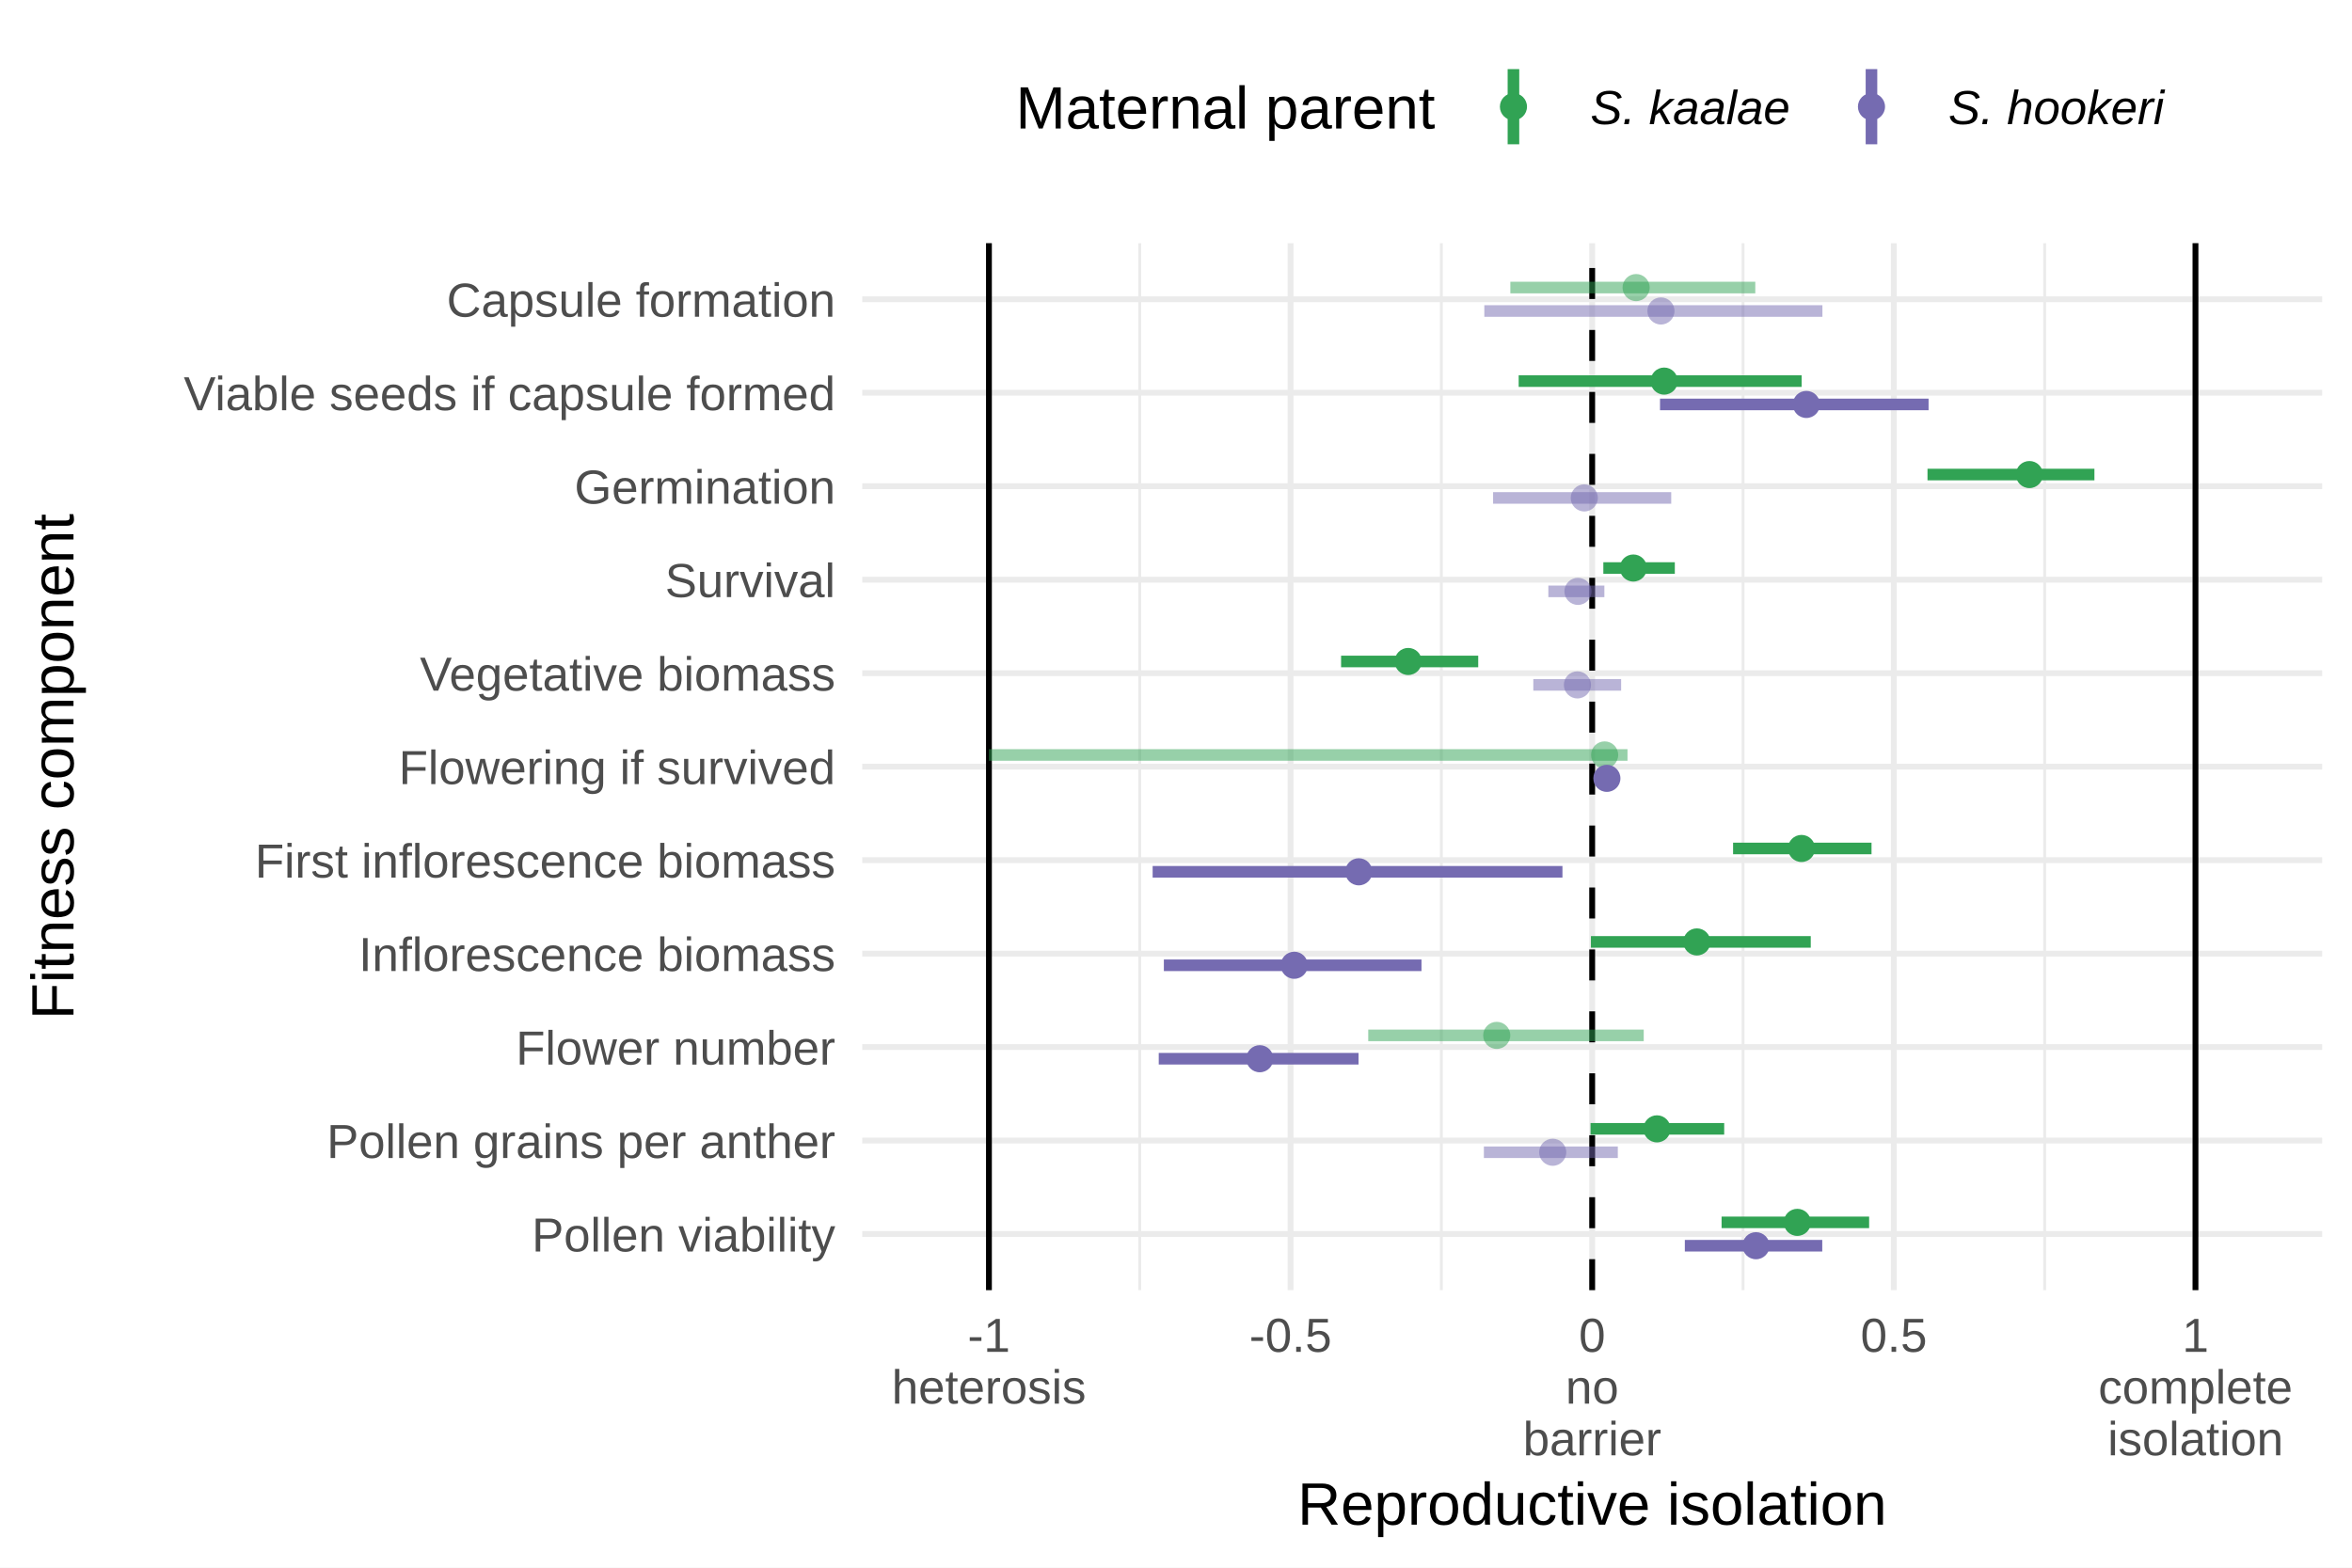
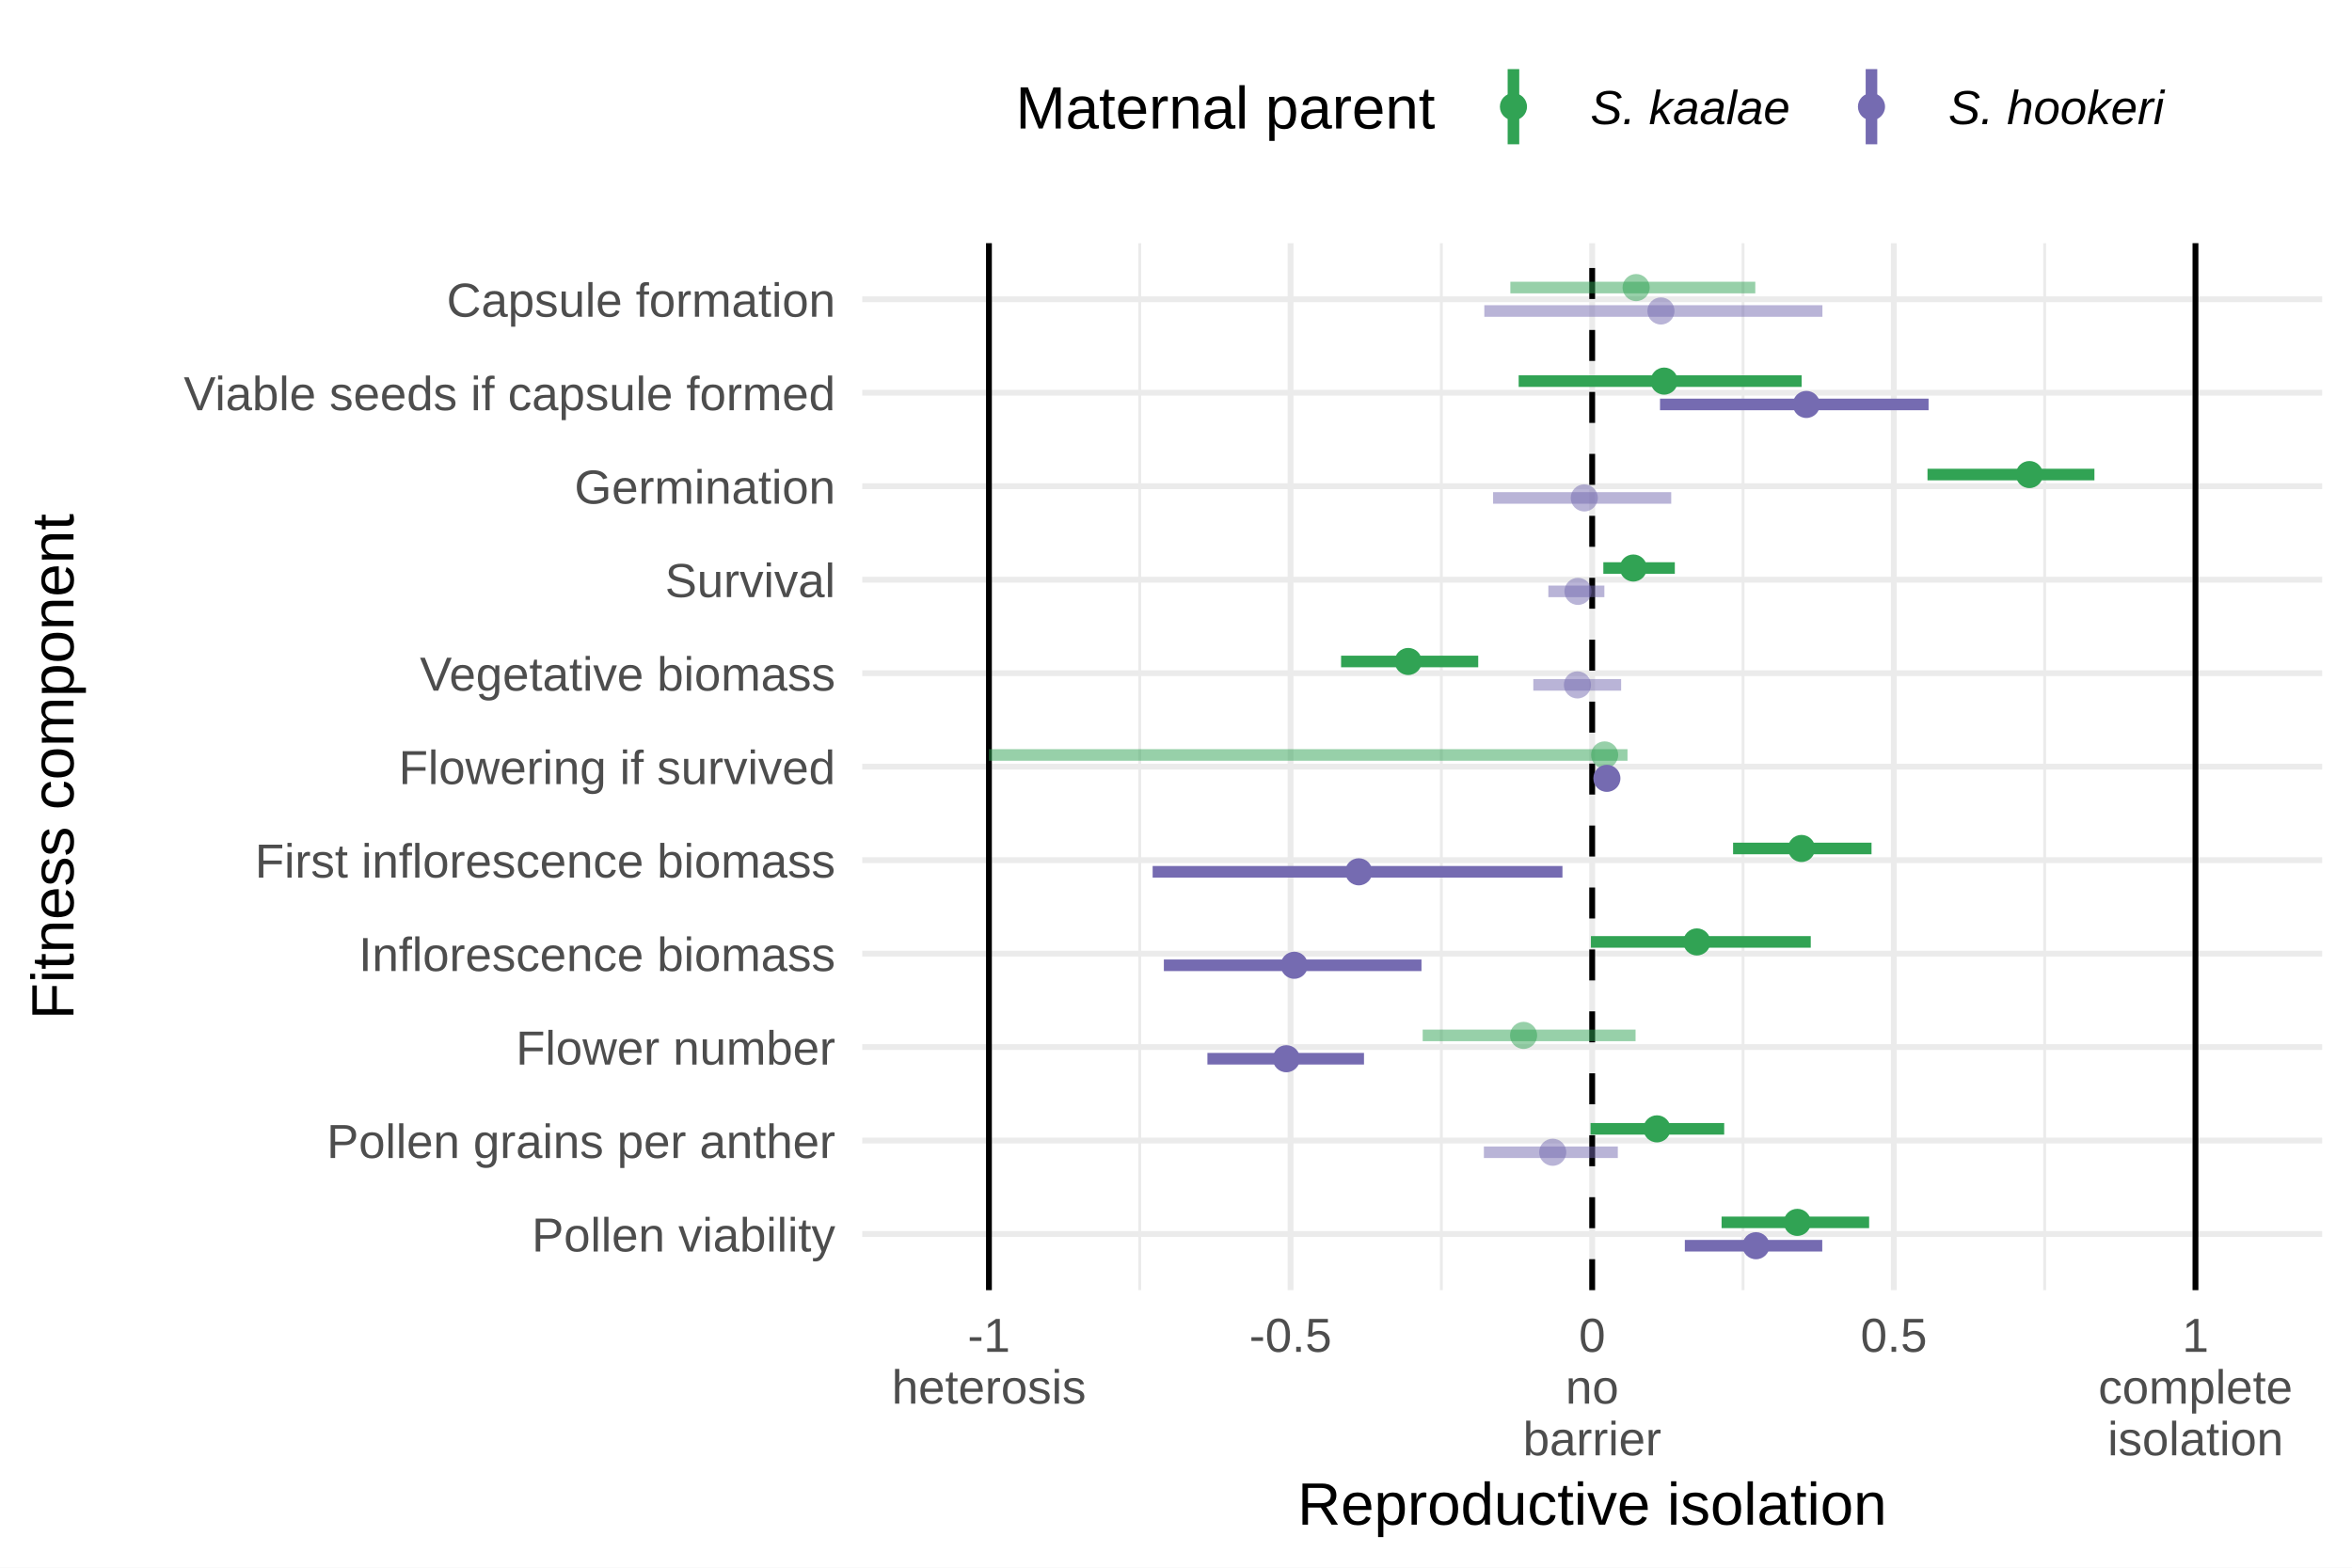
<svg xmlns="http://www.w3.org/2000/svg" class="svglite" width="432.00pt" height="288.00pt" viewBox="0 0 432.00 288.00">
  <defs>
    <style type="text/css">
    .svglite line, .svglite polyline, .svglite polygon, .svglite path, .svglite rect, .svglite circle {
      fill: none;
      stroke: #000000;
      stroke-linecap: round;
      stroke-linejoin: round;
      stroke-miterlimit: 10.00;
    }
  </style>
  </defs>
  <rect width="100%" height="100%" style="stroke: none; fill: #FFFFFF;" />
  <defs>
    <clipPath id="cpMC4wMHw0MzIuMDB8MC4wMHwyODguMDA=">
      <rect x="0.00" y="0.00" width="432.00" height="288.00" />
    </clipPath>
  </defs>
  <g clip-path="url(#cpMC4wMHw0MzIuMDB8MC4wMHwyODguMDA=)">
</g>
  <defs>
    <clipPath id="cpMTU4LjM3fDQyNi41Mnw0NC42OHwyMzcuMDE=">
      <rect x="158.37" y="44.68" width="268.15" height="192.33" />
    </clipPath>
  </defs>
  <g clip-path="url(#cpMTU4LjM3fDQyNi41Mnw0NC42OHwyMzcuMDE=)">
    <polyline points="209.34,237.01 209.34,44.68 " style="stroke-width: 0.53; stroke: #EBEBEB; stroke-linecap: butt;" />
    <polyline points="264.74,237.01 264.74,44.68 " style="stroke-width: 0.53; stroke: #EBEBEB; stroke-linecap: butt;" />
    <polyline points="320.15,237.01 320.15,44.68 " style="stroke-width: 0.53; stroke: #EBEBEB; stroke-linecap: butt;" />
    <polyline points="375.55,237.01 375.55,44.68 " style="stroke-width: 0.53; stroke: #EBEBEB; stroke-linecap: butt;" />
    <polyline points="158.37,226.70 426.52,226.70 " style="stroke-width: 1.07; stroke: #EBEBEB; stroke-linecap: butt;" />
    <polyline points="158.37,209.53 426.52,209.53 " style="stroke-width: 1.07; stroke: #EBEBEB; stroke-linecap: butt;" />
    <polyline points="158.37,192.36 426.52,192.36 " style="stroke-width: 1.07; stroke: #EBEBEB; stroke-linecap: butt;" />
    <polyline points="158.37,175.19 426.52,175.19 " style="stroke-width: 1.07; stroke: #EBEBEB; stroke-linecap: butt;" />
    <polyline points="158.37,158.01 426.52,158.01 " style="stroke-width: 1.07; stroke: #EBEBEB; stroke-linecap: butt;" />
    <polyline points="158.37,140.84 426.52,140.84 " style="stroke-width: 1.07; stroke: #EBEBEB; stroke-linecap: butt;" />
    <polyline points="158.37,123.67 426.52,123.67 " style="stroke-width: 1.07; stroke: #EBEBEB; stroke-linecap: butt;" />
    <polyline points="158.37,106.50 426.52,106.50 " style="stroke-width: 1.07; stroke: #EBEBEB; stroke-linecap: butt;" />
    <polyline points="158.37,89.32 426.52,89.32 " style="stroke-width: 1.07; stroke: #EBEBEB; stroke-linecap: butt;" />
    <polyline points="158.37,72.15 426.52,72.15 " style="stroke-width: 1.07; stroke: #EBEBEB; stroke-linecap: butt;" />
    <polyline points="158.37,54.98 426.52,54.98 " style="stroke-width: 1.07; stroke: #EBEBEB; stroke-linecap: butt;" />
    <polyline points="181.64,237.01 181.64,44.68 " style="stroke-width: 1.07; stroke: #EBEBEB; stroke-linecap: butt;" />
    <polyline points="237.04,237.01 237.04,44.68 " style="stroke-width: 1.07; stroke: #EBEBEB; stroke-linecap: butt;" />
    <polyline points="292.44,237.01 292.44,44.68 " style="stroke-width: 1.07; stroke: #EBEBEB; stroke-linecap: butt;" />
    <polyline points="347.85,237.01 347.85,44.68 " style="stroke-width: 1.07; stroke: #EBEBEB; stroke-linecap: butt;" />
    <polyline points="403.25,237.01 403.25,44.68 " style="stroke-width: 1.07; stroke: #EBEBEB; stroke-linecap: butt;" />
    <line x1="292.44" y1="237.01" x2="292.44" y2="44.68" style="stroke-width: 1.07; stroke-dasharray: 5.69,5.69; stroke-linecap: butt;" />
    <line x1="181.64" y1="237.01" x2="181.64" y2="44.68" style="stroke-width: 1.07; stroke-linecap: butt;" />
    <line x1="403.25" y1="237.01" x2="403.25" y2="44.68" style="stroke-width: 1.07; stroke-linecap: butt;" />
    <line x1="277.41" y1="52.83" x2="322.40" y2="52.83" style="stroke-width: 2.13; stroke: #31A354; stroke-opacity: 0.50; stroke-linecap: butt;" />
    <line x1="272.63" y1="57.13" x2="334.73" y2="57.13" style="stroke-width: 2.13; stroke: #756BB1; stroke-opacity: 0.50; stroke-linecap: butt;" />
    <line x1="278.94" y1="70.01" x2="330.91" y2="70.01" style="stroke-width: 2.13; stroke: #31A354; stroke-linecap: butt;" />
    <line x1="304.90" y1="74.30" x2="354.23" y2="74.30" style="stroke-width: 2.13; stroke: #756BB1; stroke-linecap: butt;" />
    <line x1="354.03" y1="87.18" x2="384.69" y2="87.18" style="stroke-width: 2.13; stroke: #31A354; stroke-linecap: butt;" />
    <line x1="274.24" y1="91.47" x2="306.96" y2="91.47" style="stroke-width: 2.13; stroke: #756BB1; stroke-opacity: 0.50; stroke-linecap: butt;" />
    <line x1="294.49" y1="104.35" x2="307.62" y2="104.35" style="stroke-width: 2.13; stroke: #31A354; stroke-linecap: butt;" />
    <line x1="284.39" y1="108.64" x2="294.68" y2="108.64" style="stroke-width: 2.13; stroke: #756BB1; stroke-opacity: 0.50; stroke-linecap: butt;" />
    <line x1="246.32" y1="121.52" x2="271.51" y2="121.52" style="stroke-width: 2.13; stroke: #31A354; stroke-linecap: butt;" />
    <line x1="281.63" y1="125.82" x2="297.76" y2="125.82" style="stroke-width: 2.13; stroke: #756BB1; stroke-opacity: 0.50; stroke-linecap: butt;" />
    <line x1="181.64" y1="138.69" x2="298.93" y2="138.69" style="stroke-width: 2.13; stroke: #31A354; stroke-opacity: 0.50; stroke-linecap: butt;" />
    <line x1="292.87" y1="142.99" x2="297.39" y2="142.99" style="stroke-width: 2.13; stroke: #756BB1; stroke-linecap: butt;" />
    <line x1="318.32" y1="155.87" x2="343.75" y2="155.87" style="stroke-width: 2.13; stroke: #31A354; stroke-linecap: butt;" />
    <line x1="211.71" y1="160.16" x2="286.98" y2="160.16" style="stroke-width: 2.13; stroke: #756BB1; stroke-linecap: butt;" />
    <line x1="292.21" y1="173.04" x2="332.59" y2="173.04" style="stroke-width: 2.13; stroke: #31A354; stroke-linecap: butt;" />
    <line x1="213.77" y1="177.33" x2="261.09" y2="177.33" style="stroke-width: 2.13; stroke: #756BB1; stroke-linecap: butt;" />
-     <line x1="251.31" y1="190.21" x2="301.91" y2="190.21" style="stroke-width: 2.13; stroke: #31A354; stroke-opacity: 0.50; stroke-linecap: butt;" />
-     <line x1="212.83" y1="194.50" x2="249.53" y2="194.50" style="stroke-width: 2.13; stroke: #756BB1; stroke-linecap: butt;" />
+     <line x1="261.31" y1="190.21" x2="300.41" y2="190.21" style="stroke-width: 2.13; stroke: #31A354; stroke-opacity: 0.50; stroke-linecap: butt;" />
+     <line x1="221.77" y1="194.50" x2="250.53" y2="194.50" style="stroke-width: 2.13; stroke: #756BB1; stroke-linecap: butt;" />
    <line x1="292.14" y1="207.38" x2="316.69" y2="207.38" style="stroke-width: 2.13; stroke: #31A354; stroke-linecap: butt;" />
    <line x1="272.55" y1="211.68" x2="297.15" y2="211.68" style="stroke-width: 2.13; stroke: #756BB1; stroke-opacity: 0.50; stroke-linecap: butt;" />
    <line x1="316.21" y1="224.56" x2="343.31" y2="224.56" style="stroke-width: 2.13; stroke: #31A354; stroke-linecap: butt;" />
    <line x1="309.46" y1="228.85" x2="334.70" y2="228.85" style="stroke-width: 2.13; stroke: #756BB1; stroke-linecap: butt;" />
    <circle cx="300.51" cy="52.83" r="2.49" style="stroke-width: 0.71; stroke: none; fill: #31A354; fill-opacity: 0.50;" />
    <circle cx="305.07" cy="57.13" r="2.49" style="stroke-width: 0.71; stroke: none; fill: #756BB1; fill-opacity: 0.50;" />
    <circle cx="305.66" cy="70.01" r="2.49" style="stroke-width: 0.71; stroke: none; fill: #31A354;" />
    <circle cx="331.78" cy="74.30" r="2.49" style="stroke-width: 0.71; stroke: none; fill: #756BB1;" />
    <circle cx="372.75" cy="87.18" r="2.49" style="stroke-width: 0.71; stroke: none; fill: #31A354;" />
    <circle cx="290.99" cy="91.47" r="2.49" style="stroke-width: 0.71; stroke: none; fill: #756BB1; fill-opacity: 0.50;" />
    <circle cx="300.00" cy="104.35" r="2.49" style="stroke-width: 0.71; stroke: none; fill: #31A354;" />
    <circle cx="289.83" cy="108.64" r="2.49" style="stroke-width: 0.71; stroke: none; fill: #756BB1; fill-opacity: 0.50;" />
    <circle cx="258.65" cy="121.52" r="2.49" style="stroke-width: 0.71; stroke: none; fill: #31A354;" />
    <circle cx="289.73" cy="125.82" r="2.49" style="stroke-width: 0.71; stroke: none; fill: #756BB1; fill-opacity: 0.50;" />
    <circle cx="294.73" cy="138.69" r="2.49" style="stroke-width: 0.71; stroke: none; fill: #31A354; fill-opacity: 0.50;" />
    <circle cx="295.14" cy="142.99" r="2.49" style="stroke-width: 0.71; stroke: none; fill: #756BB1;" />
    <circle cx="330.89" cy="155.87" r="2.49" style="stroke-width: 0.71; stroke: none; fill: #31A354;" />
    <circle cx="249.57" cy="160.16" r="2.49" style="stroke-width: 0.71; stroke: none; fill: #756BB1;" />
    <circle cx="311.67" cy="173.04" r="2.49" style="stroke-width: 0.71; stroke: none; fill: #31A354;" />
    <circle cx="237.72" cy="177.33" r="2.49" style="stroke-width: 0.71; stroke: none; fill: #756BB1;" />
-     <circle cx="274.91" cy="190.21" r="2.49" style="stroke-width: 0.71; stroke: none; fill: #31A354; fill-opacity: 0.50;" />
-     <circle cx="231.39" cy="194.50" r="2.49" style="stroke-width: 0.71; stroke: none; fill: #756BB1;" />
+     <circle cx="279.84" cy="190.21" r="2.49" style="stroke-width: 0.71; stroke: none; fill: #31A354; fill-opacity: 0.50;" />
+     <circle cx="236.27" cy="194.50" r="2.49" style="stroke-width: 0.71; stroke: none; fill: #756BB1;" />
    <circle cx="304.34" cy="207.38" r="2.49" style="stroke-width: 0.71; stroke: none; fill: #31A354;" />
    <circle cx="285.19" cy="211.68" r="2.49" style="stroke-width: 0.71; stroke: none; fill: #756BB1; fill-opacity: 0.50;" />
    <circle cx="330.12" cy="224.56" r="2.49" style="stroke-width: 0.71; stroke: none; fill: #31A354;" />
    <circle cx="322.53" cy="228.85" r="2.49" style="stroke-width: 0.71; stroke: none; fill: #756BB1;" />
  </g>
  <g clip-path="url(#cpMC4wMHw0MzIuMDB8MC4wMHwyODguMDA=)">
    <text x="153.44" y="229.91" text-anchor="end" style="font-size: 8.80px; fill: #4D4D4D; font-family: Arial;">Pollen viability</text>
    <text x="153.44" y="212.74" text-anchor="end" style="font-size: 8.80px; fill: #4D4D4D; font-family: Arial;">Pollen grains per anther</text>
    <text x="153.44" y="195.57" text-anchor="end" style="font-size: 8.80px; fill: #4D4D4D; font-family: Arial;">Flower number</text>
    <text x="153.44" y="178.39" text-anchor="end" style="font-size: 8.80px; fill: #4D4D4D; font-family: Arial;">Inflorescence biomass</text>
    <text x="153.44" y="161.22" text-anchor="end" style="font-size: 8.80px; fill: #4D4D4D; font-family: Arial;">First inflorescence biomass</text>
    <text x="153.44" y="144.05" text-anchor="end" style="font-size: 8.80px; fill: #4D4D4D; font-family: Arial;">Flowering if survived</text>
    <text x="153.44" y="126.88" text-anchor="end" style="font-size: 8.80px; fill: #4D4D4D; font-family: Arial;">Vegetative biomass</text>
    <text x="153.44" y="109.70" text-anchor="end" style="font-size: 8.80px; fill: #4D4D4D; font-family: Arial;">Survival</text>
    <text x="153.44" y="92.53" text-anchor="end" style="font-size: 8.80px; fill: #4D4D4D; font-family: Arial;">Germination</text>
    <text x="153.44" y="75.36" text-anchor="end" style="font-size: 8.80px; fill: #4D4D4D; font-family: Arial;">Viable seeds if capsule formed</text>
    <text x="153.44" y="58.19" text-anchor="end" style="font-size: 8.80px; fill: #4D4D4D; font-family: Arial;">Capsule formation</text>
    <text x="181.64" y="248.35" text-anchor="middle" style="font-size: 8.80px; fill: #4D4D4D; font-family: Arial;">-1</text>
    <text x="181.64" y="257.86" text-anchor="middle" style="font-size: 8.80px; fill: #4D4D4D; font-family: Arial;">heterosis</text>
    <text x="237.04" y="248.35" text-anchor="middle" style="font-size: 8.80px; fill: #4D4D4D; font-family: Arial;">-0.5</text>
    <text x="292.44" y="248.35" text-anchor="middle" style="font-size: 8.80px; fill: #4D4D4D; font-family: Arial;">0</text>
    <text x="292.44" y="257.86" text-anchor="middle" style="font-size: 8.80px; fill: #4D4D4D; font-family: Arial;">no</text>
    <text x="292.44" y="267.36" text-anchor="middle" style="font-size: 8.80px; fill: #4D4D4D; font-family: Arial;">barrier</text>
    <text x="347.85" y="248.35" text-anchor="middle" style="font-size: 8.80px; fill: #4D4D4D; font-family: Arial;">0.5</text>
    <text x="403.25" y="248.35" text-anchor="middle" style="font-size: 8.80px; fill: #4D4D4D; font-family: Arial;">1</text>
    <text x="403.25" y="257.86" text-anchor="middle" style="font-size: 8.80px; fill: #4D4D4D; font-family: Arial;">complete</text>
    <text x="403.25" y="267.36" text-anchor="middle" style="font-size: 8.80px; fill: #4D4D4D; font-family: Arial;">isolation</text>
    <text x="292.44" y="280.10" text-anchor="middle" style="font-size: 11.00px; font-family: Arial;">Reproductive isolation</text>
    <text transform="translate(13.50,140.84) rotate(-90)" text-anchor="middle" style="font-size: 11.00px; font-family: Arial;">Fitness component</text>
    <text x="186.55" y="23.61" style="font-size: 11.00px; font-family: Arial;">Maternal parent</text>
    <line x1="277.98" y1="26.51" x2="277.98" y2="12.69" style="stroke-width: 2.13; stroke: #31A354; stroke-linecap: butt;" />
    <circle cx="277.98" cy="19.60" r="2.49" style="stroke-width: 0.71; stroke: none; fill: #31A354;" />
    <line x1="343.74" y1="26.51" x2="343.74" y2="12.69" style="stroke-width: 2.13; stroke: #756BB1; stroke-linecap: butt;" />
    <circle cx="343.74" cy="19.60" r="2.49" style="stroke-width: 0.71; stroke: none; fill: #756BB1;" />
    <text x="292.10" y="22.81" style="font-size: 8.80px; font-style: italic; font-family: Arial;">S. kaalae</text>
    <text x="357.86" y="22.81" style="font-size: 8.80px; font-style: italic; font-family: Arial;">S. hookeri</text>
  </g>
</svg>
